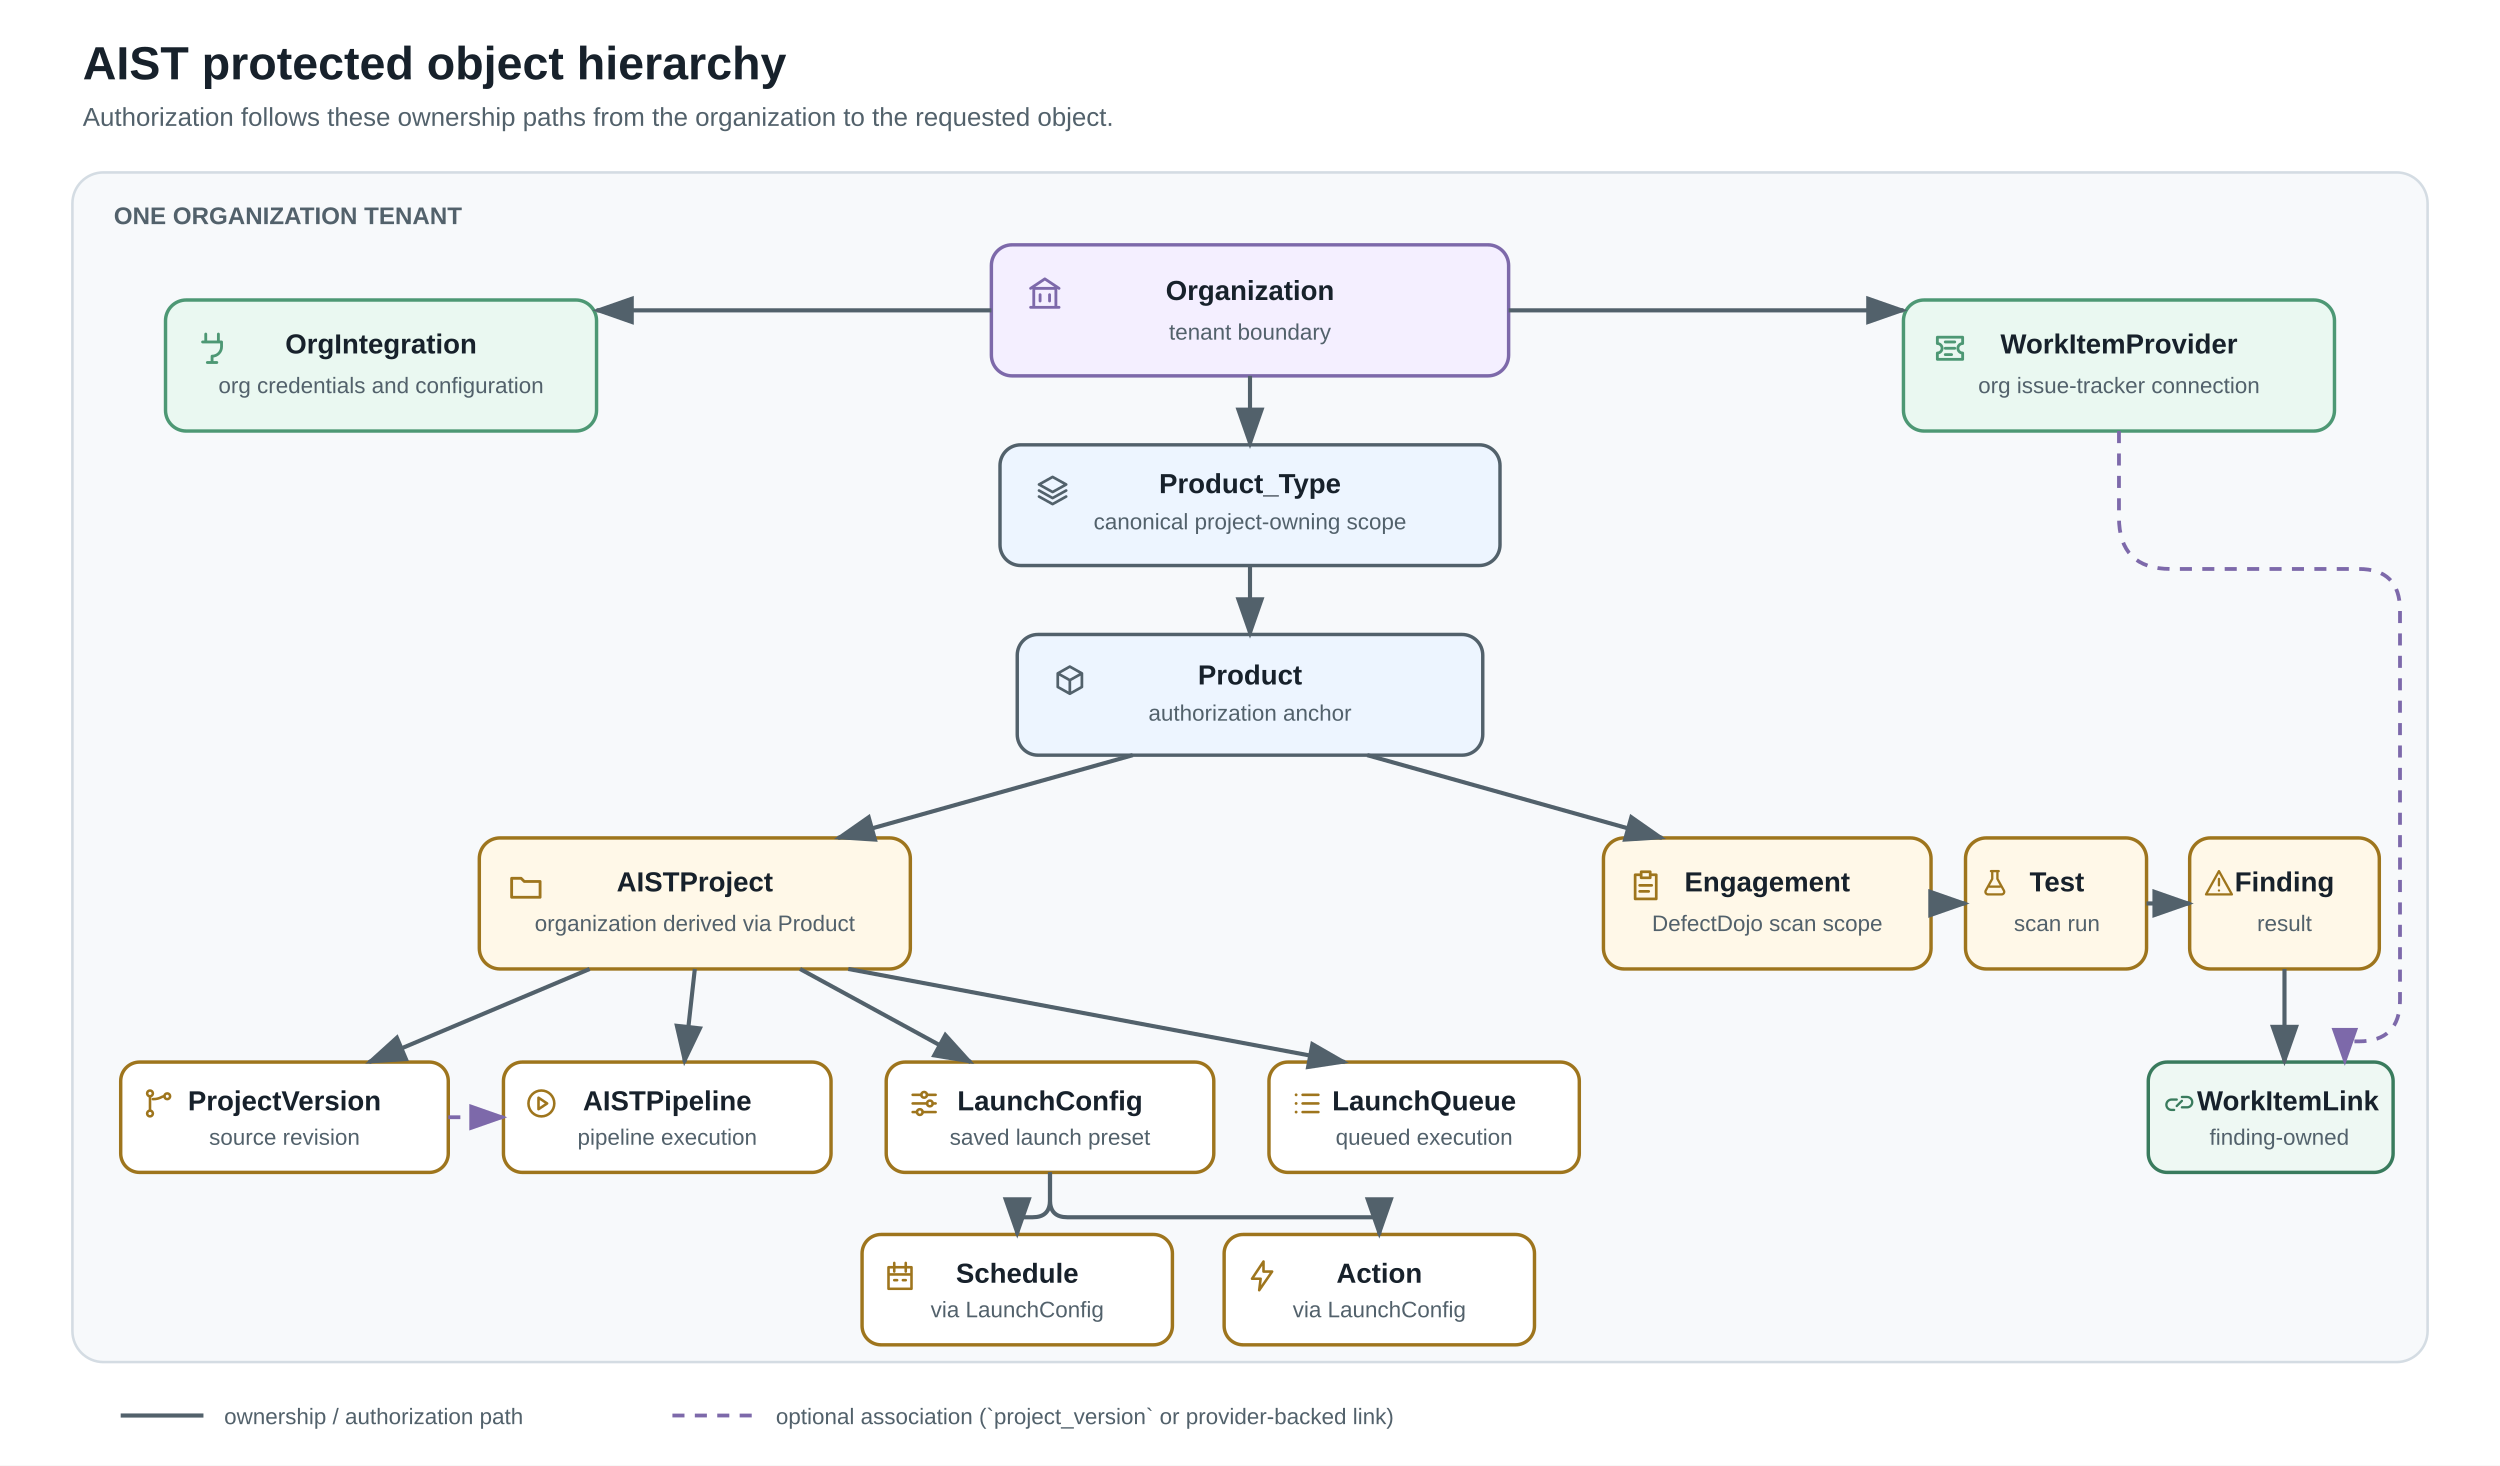
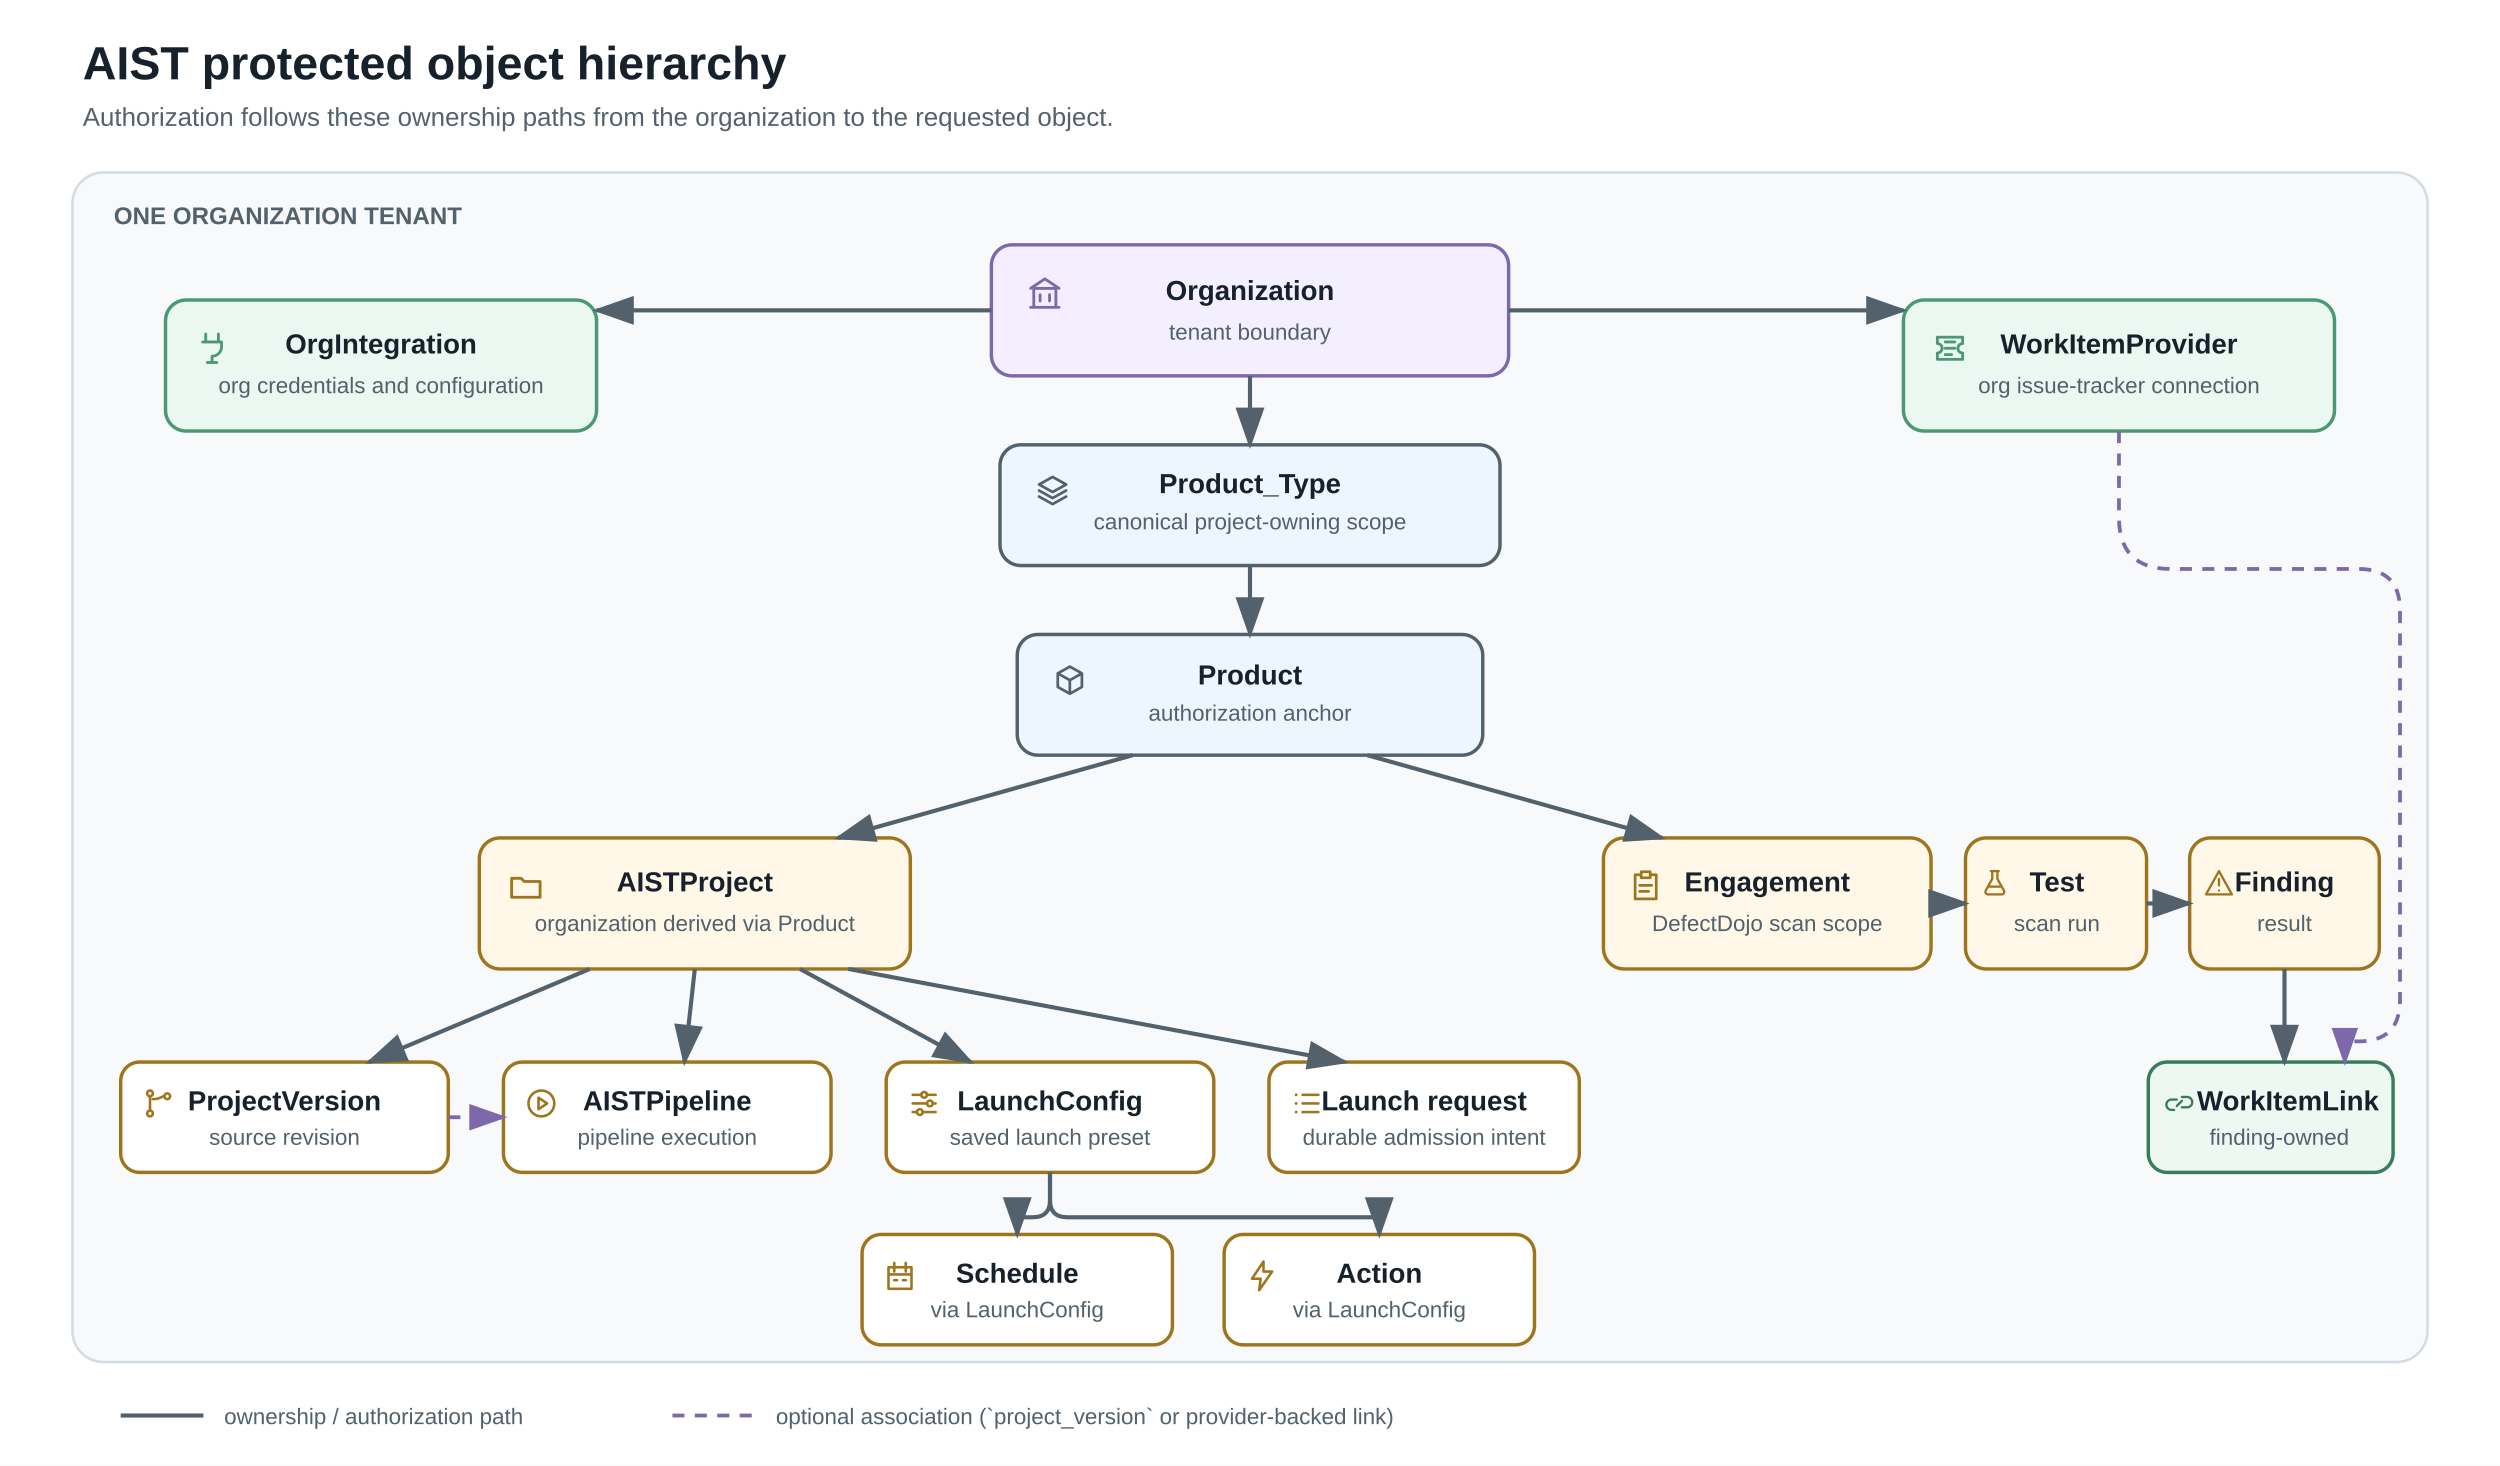
<svg xmlns="http://www.w3.org/2000/svg" width="1450" height="850" viewBox="0 0 1450 850" role="img" aria-labelledby="title desc">
  <defs>
    <marker id="arrow" markerWidth="10" markerHeight="7" refX="9" refY="3.5" orient="auto">
      <path d="M0 0L10 3.5 0 7z" fill="#52616b" />
    </marker>
    <marker id="optionalArrow" markerWidth="10" markerHeight="7" refX="9" refY="3.5" orient="auto">
      <path d="M0 0L10 3.5 0 7z" fill="#7d69aa" />
    </marker>
    <symbol id="ico-building" viewBox="0 0 24 24">
      <path d="M3 21h18M5 21V9h14v12M3 9l9-6 9 6M9 13v4M15 13v4" fill="none" stroke="currentColor" stroke-width="1.8" stroke-linecap="round" stroke-linejoin="round" />
    </symbol>
    <symbol id="ico-layers" viewBox="0 0 24 24">
      <path d="M12 3l9 5-9 5-9-5 9-5zM3 12l9 5 9-5M3 16l9 5 9-5" fill="none" stroke="currentColor" stroke-width="1.8" stroke-linecap="round" stroke-linejoin="round" />
    </symbol>
    <symbol id="ico-cube" viewBox="0 0 24 24">
      <path d="M12 3l8 4.5v9L12 21l-8-4.5v-9L12 3zM4 7.5l8 4.5 8-4.5M12 12v9" fill="none" stroke="currentColor" stroke-width="1.8" stroke-linejoin="round" />
    </symbol>
    <symbol id="ico-plug" viewBox="0 0 24 24">
      <path d="M8 3v5M16 3v5M6 8h12v3a6 6 0 0 1-6 6v4M9 21h6" fill="none" stroke="currentColor" stroke-width="1.8" stroke-linecap="round" stroke-linejoin="round" />
    </symbol>
    <symbol id="ico-ticket" viewBox="0 0 24 24">
      <path d="M4 5h16v4a3 3 0 0 0 0 6v4H4v-4a3 3 0 0 0 0-6V5zM9 8h6M9 12h6M9 16h4" fill="none" stroke="currentColor" stroke-width="1.8" stroke-linecap="round" stroke-linejoin="round" />
    </symbol>
    <symbol id="ico-folder" viewBox="0 0 24 24">
      <path d="M3 7h6l2 2h10v10H3V7z" fill="none" stroke="currentColor" stroke-width="1.8" stroke-linejoin="round" />
    </symbol>
    <symbol id="ico-clipboard" viewBox="0 0 24 24">
      <path d="M8 5H5v16h14V5h-3M9 3h6v4H9V3zM8 12h8M8 16h6" fill="none" stroke="currentColor" stroke-width="1.8" stroke-linecap="round" stroke-linejoin="round" />
    </symbol>
    <symbol id="ico-flask" viewBox="0 0 24 24">
      <path d="M9 3h6M10 3v6l-5 9a2 2 0 0 0 1.8 3h10.4A2 2 0 0 0 19 18l-5-9V3M8 15h8" fill="none" stroke="currentColor" stroke-width="1.8" stroke-linecap="round" stroke-linejoin="round" />
    </symbol>
    <symbol id="ico-alert" viewBox="0 0 24 24">
      <path d="M12 3l10 18H2L12 3zM12 9v5M12 18h.01" fill="none" stroke="currentColor" stroke-width="1.8" stroke-linecap="round" stroke-linejoin="round" />
    </symbol>
    <symbol id="ico-branch" viewBox="0 0 24 24">
      <circle cx="6" cy="5" r="2" fill="none" stroke="currentColor" stroke-width="1.8" />
      <circle cx="18" cy="7" r="2" fill="none" stroke="currentColor" stroke-width="1.8" />
      <circle cx="6" cy="19" r="2" fill="none" stroke="currentColor" stroke-width="1.8" />
      <path d="M6 7v10M8 9c5 0 6-2 8-2" fill="none" stroke="currentColor" stroke-width="1.8" stroke-linecap="round" />
    </symbol>
    <symbol id="ico-play" viewBox="0 0 24 24">
      <circle cx="12" cy="12" r="9" fill="none" stroke="currentColor" stroke-width="1.8" />
      <path d="M10 8l6 4-6 4V8z" fill="none" stroke="currentColor" stroke-width="1.8" stroke-linejoin="round" />
    </symbol>
    <symbol id="ico-sliders" viewBox="0 0 24 24">
      <path d="M4 6h6M14 6h6M4 12h10M18 12h2M4 18h3M11 18h9" fill="none" stroke="currentColor" stroke-width="1.8" stroke-linecap="round" />
      <circle cx="12" cy="6" r="2" fill="none" stroke="currentColor" stroke-width="1.8" />
      <circle cx="16" cy="12" r="2" fill="none" stroke="currentColor" stroke-width="1.8" />
      <circle cx="9" cy="18" r="2" fill="none" stroke="currentColor" stroke-width="1.8" />
    </symbol>
    <symbol id="ico-list" viewBox="0 0 24 24">
      <path d="M9 6h11M9 12h11M9 18h11" fill="none" stroke="currentColor" stroke-width="1.8" stroke-linecap="round" />
      <circle cx="4.5" cy="6" r="1" fill="currentColor" />
      <circle cx="4.5" cy="12" r="1" fill="currentColor" />
      <circle cx="4.5" cy="18" r="1" fill="currentColor" />
    </symbol>
    <symbol id="ico-calendar" viewBox="0 0 24 24">
      <path d="M4 6h16v15H4V6zM8 3v6M16 3v6M4 11h16M8 15h2M14 15h2" fill="none" stroke="currentColor" stroke-width="1.8" stroke-linecap="round" stroke-linejoin="round" />
    </symbol>
    <symbol id="ico-bolt" viewBox="0 0 24 24">
      <path d="M13 2L5 14h6l-1 8 9-13h-6V2z" fill="none" stroke="currentColor" stroke-width="1.8" stroke-linejoin="round" />
    </symbol>
    <symbol id="ico-link" viewBox="0 0 24 24">
      <path d="M10 14l4-4M8 17H6a4 4 0 0 1 0-8h4M14 7h4a4 4 0 0 1 0 8h-4" fill="none" stroke="currentColor" stroke-width="1.8" stroke-linecap="round" />
    </symbol>
    <style>
      .title{font:700 27px Arial;fill:#17212b}.subtitle{font:15px Arial;fill:#52616b}
      .box{stroke-width:2}.head{font:700 16px Arial;fill:#17212b;text-anchor:middle}
      .body{font:13px Arial;fill:#52616b;text-anchor:middle}.zone{fill:#f7f9fb;stroke:#d4dce3;stroke-width:1.5}
      .zoneLabel{font:700 14px Arial;fill:#52616b}.ownership{stroke:#52616b;stroke-width:2.4;fill:none;marker-end:url(#arrow)}
      .optional{stroke:#7d69aa;stroke-width:2.2;fill:none;stroke-dasharray:7 6;marker-end:url(#optionalArrow)}
      .legend{font:13px Arial;fill:#52616b}.badge{font:700 12px Arial;fill:#fff;text-anchor:middle}
    </style>
  </defs>
  <rect width="1450" height="850" fill="#fff" />
  <text class="title" x="48" y="46">AIST protected object hierarchy</text>
  <text class="subtitle" x="48" y="73">Authorization follows these ownership paths from the organization to the requested object.</text>
  <rect class="zone" x="42" y="100" width="1366" height="690" rx="18" />
  <text class="zoneLabel" x="66" y="130">ONE ORGANIZATION TENANT</text>
  <rect class="box" x="575" y="142" width="300" height="76" rx="12" fill="#f4efff" stroke="#7d69aa" />
  <use href="#ico-building" x="595" y="159" width="22" height="22" color="#7d69aa" />
  <text class="head" x="725" y="174">Organization</text>
  <text class="body" x="725" y="197">tenant boundary</text>
  <rect class="box" x="580" y="258" width="290" height="70" rx="12" fill="#edf5ff" stroke="#52616b" />
  <use href="#ico-layers" x="600" y="274" width="21" height="21" color="#52616b" />
  <text class="head" x="725" y="286">Product_Type</text>
  <text class="body" x="725" y="307">canonical project-owning scope</text>
  <rect class="box" x="590" y="368" width="270" height="70" rx="12" fill="#edf5ff" stroke="#52616b" />
  <use href="#ico-cube" x="610" y="384" width="21" height="21" color="#52616b" />
  <text class="head" x="725" y="397">Product</text>
  <text class="body" x="725" y="418">authorization anchor</text>
  <path class="ownership" d="M725 218V258" />
  <path class="ownership" d="M725 328V368" />
  <rect class="box" x="96" y="174" width="250" height="76" rx="12" fill="#eaf8f1" stroke="#4d9874" />
  <use href="#ico-plug" x="112" y="191" width="22" height="22" color="#4d9874" />
  <text class="head" x="221" y="205">OrgIntegration</text>
  <text class="body" x="221" y="228">org credentials and configuration</text>
  <path class="ownership" d="M575 180H346" />
  <rect class="box" x="1104" y="174" width="250" height="76" rx="12" fill="#eaf8f1" stroke="#4d9874" />
  <use href="#ico-ticket" x="1120" y="191" width="22" height="22" color="#4d9874" />
  <text class="head" x="1229" y="205">WorkItemProvider</text>
  <text class="body" x="1229" y="228">org issue-tracker connection</text>
  <path class="ownership" d="M875 180H1104" />
  <rect class="box" x="278" y="486" width="250" height="76" rx="12" fill="#fff8e8" stroke="#9e751d" />
  <use href="#ico-folder" x="294" y="503" width="22" height="22" color="#9e751d" />
  <text class="head" x="403" y="517">AISTProject</text>
  <text class="body" x="403" y="540">organization derived via Product</text>
  <path class="ownership" d="M657 438L486 486" />
  <rect class="box" x="930" y="486" width="190" height="76" rx="12" fill="#fff8e8" stroke="#9e751d" />
  <use href="#ico-clipboard" x="944" y="503" width="21" height="21" color="#9e751d" />
  <text class="head" x="1025" y="517">Engagement</text>
  <text class="body" x="1025" y="540">DefectDojo scan scope</text>
  <path class="ownership" d="M793 438L964 486" />
  <rect class="box" x="1140" y="486" width="105" height="76" rx="12" fill="#fff8e8" stroke="#9e751d" />
  <use href="#ico-flask" x="1148" y="503" width="18" height="18" color="#9e751d" />
  <text class="head" x="1193" y="517">Test</text>
  <text class="body" x="1193" y="540">scan run</text>
  <path class="ownership" d="M1120 524H1140" />
  <rect class="box" x="1270" y="486" width="110" height="76" rx="12" fill="#fff8e8" stroke="#9e751d" />
  <use href="#ico-alert" x="1278" y="503" width="18" height="18" color="#9e751d" />
  <text class="head" x="1325" y="517">Finding</text>
  <text class="body" x="1325" y="540">result</text>
  <path class="ownership" d="M1245 524H1270" />
  <rect class="box" x="70" y="616" width="190" height="64" rx="11" fill="#fff" stroke="#9e751d" />
  <use href="#ico-branch" x="82" y="630" width="20" height="20" color="#9e751d" />
  <text class="head" x="165" y="644">ProjectVersion</text>
  <text class="body" x="165" y="664">source revision</text>
  <path class="ownership" d="M342 562L214 616" />
  <rect class="box" x="292" y="616" width="190" height="64" rx="11" fill="#fff" stroke="#9e751d" />
  <use href="#ico-play" x="304" y="630" width="20" height="20" color="#9e751d" />
  <text class="head" x="387" y="644">AISTPipeline</text>
  <text class="body" x="387" y="664">pipeline execution</text>
  <path class="ownership" d="M403 562L397 616" />
  <path class="optional" d="M260 648H292" />
  <rect class="box" x="514" y="616" width="190" height="64" rx="11" fill="#fff" stroke="#9e751d" />
  <use href="#ico-sliders" x="526" y="630" width="20" height="20" color="#9e751d" />
  <text class="head" x="609" y="644">LaunchConfig</text>
  <text class="body" x="609" y="664">saved launch preset</text>
  <path class="ownership" d="M464 562L563 616" />
  <rect class="box" x="736" y="616" width="180" height="64" rx="11" fill="#fff" stroke="#9e751d" />
  <use href="#ico-list" x="748" y="630" width="20" height="20" color="#9e751d" />
-   <text class="head" x="826" y="644">LaunchQueue</text>
-   <text class="body" x="826" y="664">queued execution</text>
+   <text class="head" x="826" y="644">Launch request</text>
+   <text class="body" x="826" y="664">durable admission intent</text>
  <path class="ownership" d="M492 562L780 616" />
  <rect class="box" x="500" y="716" width="180" height="64" rx="11" fill="#fff" stroke="#9e751d" />
  <use href="#ico-calendar" x="512" y="730" width="20" height="20" color="#9e751d" />
  <text class="head" x="590" y="744">Schedule</text>
  <text class="body" x="590" y="764">via LaunchConfig</text>
  <path class="ownership" d="M609 680V696Q609 706 599 706H590V716" />
  <rect class="box" x="710" y="716" width="180" height="64" rx="11" fill="#fff" stroke="#9e751d" />
  <use href="#ico-bolt" x="722" y="730" width="20" height="20" color="#9e751d" />
  <text class="head" x="800" y="744">Action</text>
  <text class="body" x="800" y="764">via LaunchConfig</text>
  <path class="ownership" d="M609 680V696Q609 706 619 706H800V716" />
  <rect class="box" x="1246" y="616" width="142" height="64" rx="11" fill="#eef8f3" stroke="#397b5d" />
  <use href="#ico-link" x="1255" y="631" width="18" height="18" color="#397b5d" />
  <text class="head" x="1327" y="644">WorkItemLink</text>
  <text class="body" x="1322" y="664">finding-owned</text>
  <path class="ownership" d="M1325 562V616" />
  <path class="optional" d="M1229 250V300Q1229 330 1259 330H1368Q1392 330 1392 354V580Q1392 604 1368 604H1360V616" />
  <line x1="70" y1="821" x2="118" y2="821" stroke="#52616b" stroke-width="2.4" />
  <text class="legend" x="130" y="826">ownership / authorization path</text>
  <line x1="390" y1="821" x2="438" y2="821" stroke="#7d69aa" stroke-width="2.2" stroke-dasharray="7 6" />
  <text class="legend" x="450" y="826">optional association (`project_version` or provider-backed link)</text>
</svg>
